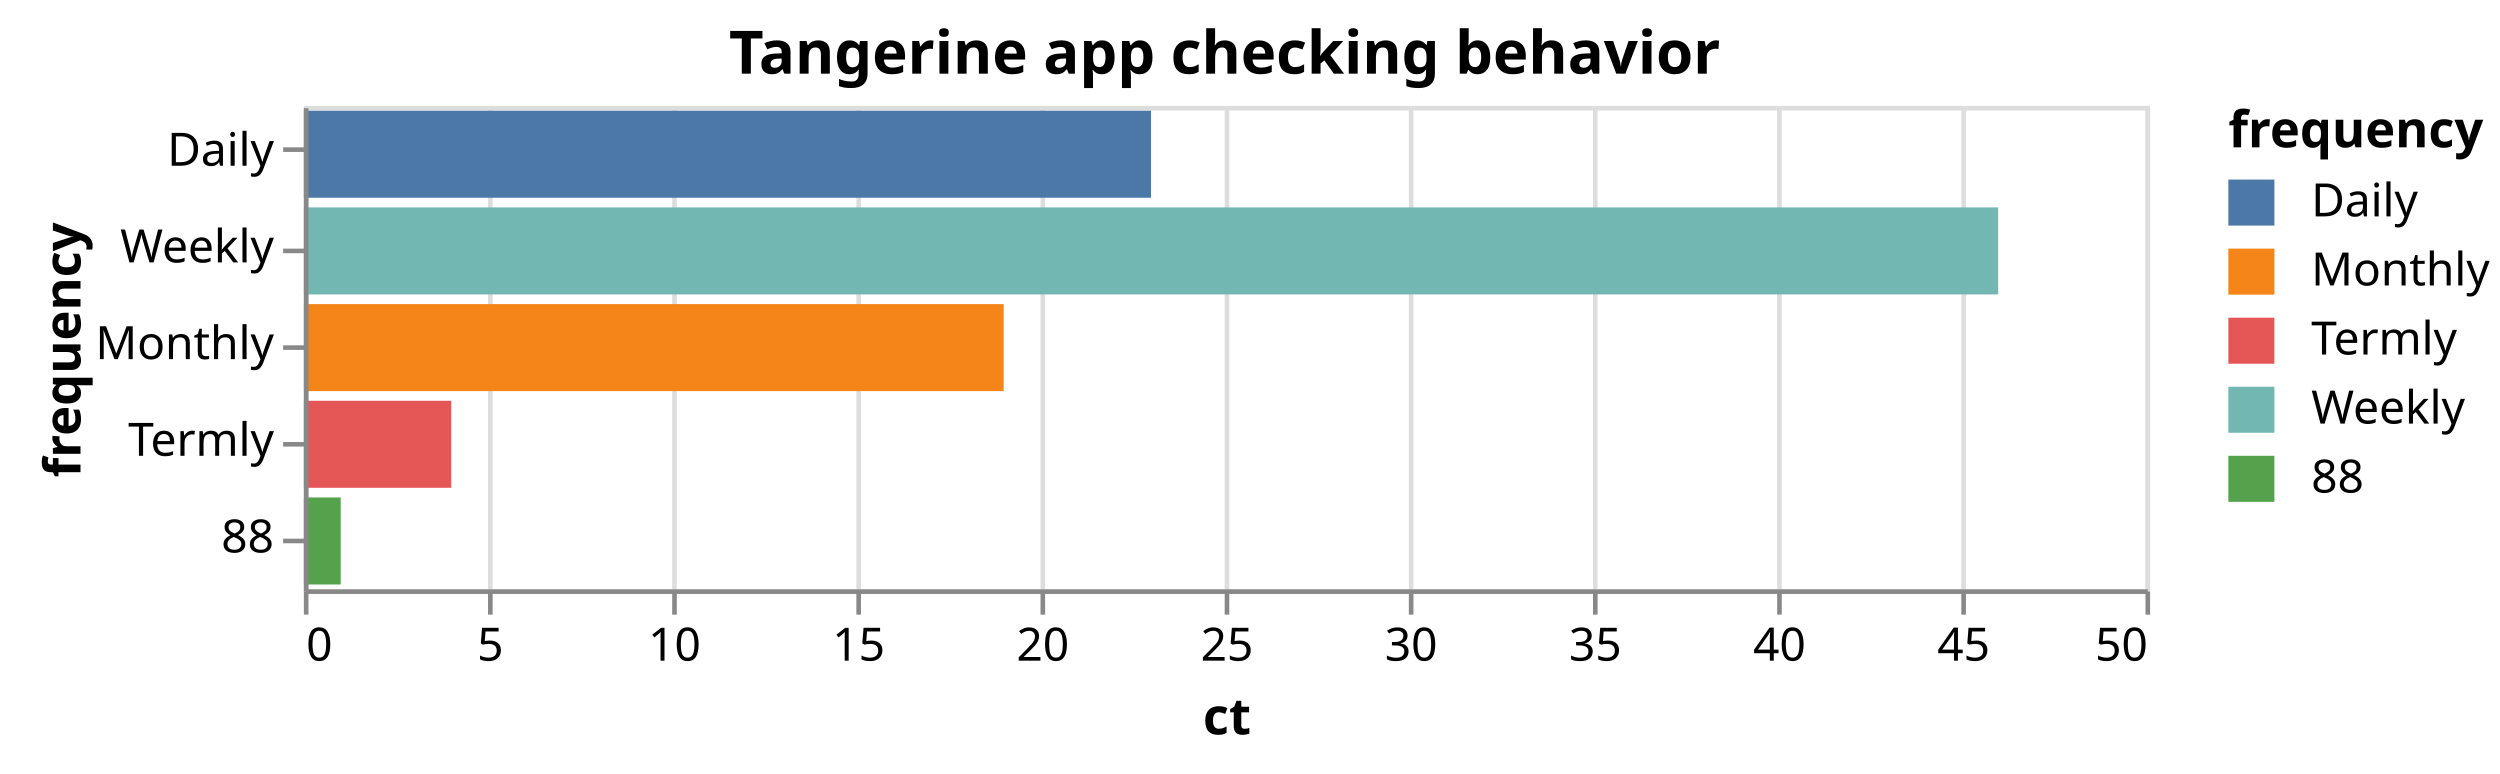
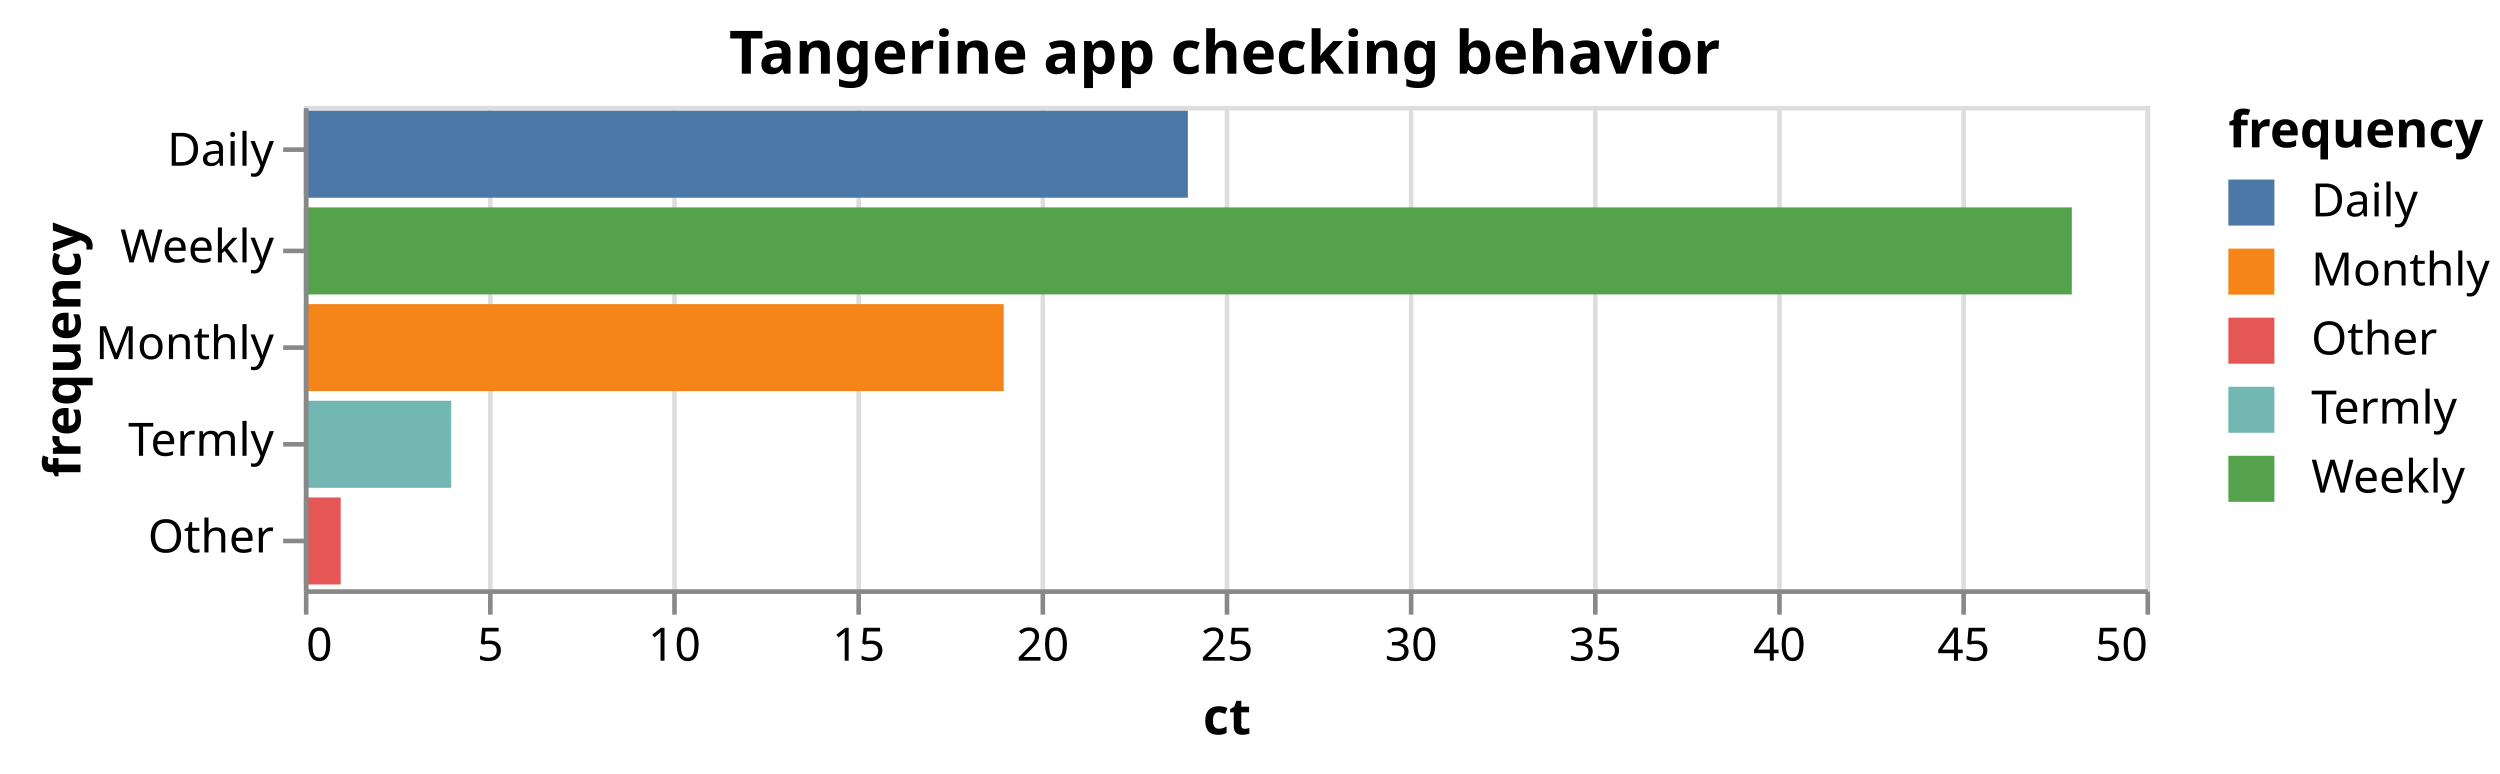
<svg xmlns="http://www.w3.org/2000/svg" class="marks" width="1086" height="336" viewBox="0 0 543 168" version="1.1">
  <g transform="translate(66,23)">
    <g class="mark-group role-frame root">
      <g transform="translate(0,0)">
        <path class="background" d="M0.5,0.5h400v105h-400Z" style="fill: none; stroke: #ddd;" />
        <g>
          <g class="mark-group role-axis">
            <g transform="translate(0.5,105.5)">
              <path class="background" d="M0,0h0v0h0Z" style="pointer-events: none; fill: none;" />
              <g>
                <g class="mark-rule role-axis-grid" style="pointer-events: none;">
                  <line transform="translate(0,0)" x2="0" y2="-105" style="fill: none; stroke: #ddd; stroke-width: 1; opacity: 1;" />
                  <line transform="translate(40,0)" x2="0" y2="-105" style="fill: none; stroke: #ddd; stroke-width: 1; opacity: 1;" />
                  <line transform="translate(80,0)" x2="0" y2="-105" style="fill: none; stroke: #ddd; stroke-width: 1; opacity: 1;" />
                  <line transform="translate(120,0)" x2="0" y2="-105" style="fill: none; stroke: #ddd; stroke-width: 1; opacity: 1;" />
                  <line transform="translate(160,0)" x2="0" y2="-105" style="fill: none; stroke: #ddd; stroke-width: 1; opacity: 1;" />
                  <line transform="translate(200,0)" x2="0" y2="-105" style="fill: none; stroke: #ddd; stroke-width: 1; opacity: 1;" />
                  <line transform="translate(240,0)" x2="0" y2="-105" style="fill: none; stroke: #ddd; stroke-width: 1; opacity: 1;" />
                  <line transform="translate(280,0)" x2="0" y2="-105" style="fill: none; stroke: #ddd; stroke-width: 1; opacity: 1;" />
                  <line transform="translate(320,0)" x2="0" y2="-105" style="fill: none; stroke: #ddd; stroke-width: 1; opacity: 1;" />
                  <line transform="translate(360,0)" x2="0" y2="-105" style="fill: none; stroke: #ddd; stroke-width: 1; opacity: 1;" />
                  <line transform="translate(400,0)" x2="0" y2="-105" style="fill: none; stroke: #ddd; stroke-width: 1; opacity: 1;" />
                </g>
              </g>
            </g>
          </g>
          <g class="mark-rect role-mark marks">
-             <path d="M0,1.05h184v18.9h-184Z" style="fill: #4c78a8;" />
-             <path d="M0,22.05h368v18.9h-368Z" style="fill: #72b7b2;" />
+             <path d="M0,1.05h192v18.9h-192Z" style="fill: #4c78a8;" />
+             <path d="M0,22.05h384v18.9h-384Z" style="fill: #54a24b;" />
            <path d="M0,43.05h152v18.9h-152Z" style="fill: #f58518;" />
-             <path d="M0,64.05h32v18.9h-32Z" style="fill: #e45756;" />
-             <path d="M0,85.05h8v18.9h-8Z" style="fill: #54a24b;" />
+             <path d="M0,64.05h32v18.9h-32Z" style="fill: #72b7b2;" />
+             <path d="M0,85.05h8v18.9h-8Z" style="fill: #e45756;" />
          </g>
          <g class="mark-group role-legend">
            <g transform="translate(418,0)">
              <path class="background" d="M0,0h54v87h-54Z" style="pointer-events: none; fill: none;" />
              <g>
                <g class="mark-group role-legend-entry">
                  <g transform="translate(0,16)">
                    <path class="background" d="M0,0h0v0h0Z" style="pointer-events: none; fill: none;" />
                    <g>
                      <g class="mark-symbol role-legend-symbol" style="pointer-events: none;">
                        <path transform="translate(5,5)" d="M-5,-5h10v10h-10Z" style="fill: #4c78a8; stroke-width: 1.5; opacity: 1;" />
                        <path transform="translate(5,20)" d="M-5,-5h10v10h-10Z" style="fill: #f58518; stroke-width: 1.5; opacity: 1;" />
                        <path transform="translate(5,35)" d="M-5,-5h10v10h-10Z" style="fill: #e45756; stroke-width: 1.5; opacity: 1;" />
                        <path transform="translate(5,50)" d="M-5,-5h10v10h-10Z" style="fill: #72b7b2; stroke-width: 1.5; opacity: 1;" />
                        <path transform="translate(5,65)" d="M-5,-5h10v10h-10Z" style="fill: #54a24b; stroke-width: 1.5; opacity: 1;" />
                      </g>
                      <g class="mark-text role-legend-label" style="pointer-events: none;">
                        <text text-anchor="start" transform="translate(18,8)" style="font: 10px sans-serif; fill: #000; opacity: 1;">Daily</text>
                        <text text-anchor="start" transform="translate(18,23)" style="font: 10px sans-serif; fill: #000; opacity: 1;">Monthly</text>
-                         <text text-anchor="start" transform="translate(18,38)" style="font: 10px sans-serif; fill: #000; opacity: 1;">Termly</text>
-                         <text text-anchor="start" transform="translate(18,53)" style="font: 10px sans-serif; fill: #000; opacity: 1;">Weekly</text>
-                         <text text-anchor="start" transform="translate(18,68)" style="font: 10px sans-serif; fill: #000; opacity: 1;">88</text>
+                         <text text-anchor="start" transform="translate(18,38)" style="font: 10px sans-serif; fill: #000; opacity: 1;">Other</text>
+                         <text text-anchor="start" transform="translate(18,53)" style="font: 10px sans-serif; fill: #000; opacity: 1;">Termly</text>
+                         <text text-anchor="start" transform="translate(18,68)" style="font: 10px sans-serif; fill: #000; opacity: 1;">Weekly</text>
                      </g>
                    </g>
                  </g>
                </g>
                <g class="mark-text role-legend-title" style="pointer-events: none;">
                  <text text-anchor="start" transform="translate(0,9)" style="font: bold 11px sans-serif; fill: #000; opacity: 1;">frequency</text>
                </g>
              </g>
            </g>
          </g>
          <g class="mark-text role-title" style="pointer-events: none;">
            <text text-anchor="middle" transform="translate(200,-7)" style="font: bold 13px sans-serif; fill: #000; opacity: 1;">Tangerine app checking behavior</text>
          </g>
          <g class="mark-group role-axis">
            <g transform="translate(0.5,105.5)">
              <path class="background" d="M0,0h0v0h0Z" style="pointer-events: none; fill: none;" />
              <g>
                <g class="mark-rule role-axis-tick" style="pointer-events: none;">
                  <line transform="translate(0,0)" x2="0" y2="5" style="fill: none; stroke: #888; stroke-width: 1; opacity: 1;" />
                  <line transform="translate(40,0)" x2="0" y2="5" style="fill: none; stroke: #888; stroke-width: 1; opacity: 1;" />
                  <line transform="translate(80,0)" x2="0" y2="5" style="fill: none; stroke: #888; stroke-width: 1; opacity: 1;" />
                  <line transform="translate(120,0)" x2="0" y2="5" style="fill: none; stroke: #888; stroke-width: 1; opacity: 1;" />
                  <line transform="translate(160,0)" x2="0" y2="5" style="fill: none; stroke: #888; stroke-width: 1; opacity: 1;" />
                  <line transform="translate(200,0)" x2="0" y2="5" style="fill: none; stroke: #888; stroke-width: 1; opacity: 1;" />
                  <line transform="translate(240,0)" x2="0" y2="5" style="fill: none; stroke: #888; stroke-width: 1; opacity: 1;" />
                  <line transform="translate(280,0)" x2="0" y2="5" style="fill: none; stroke: #888; stroke-width: 1; opacity: 1;" />
                  <line transform="translate(320,0)" x2="0" y2="5" style="fill: none; stroke: #888; stroke-width: 1; opacity: 1;" />
                  <line transform="translate(360,0)" x2="0" y2="5" style="fill: none; stroke: #888; stroke-width: 1; opacity: 1;" />
                  <line transform="translate(400,0)" x2="0" y2="5" style="fill: none; stroke: #888; stroke-width: 1; opacity: 1;" />
                </g>
                <g class="mark-text role-axis-label" style="pointer-events: none;">
                  <text text-anchor="start" transform="translate(0,15)" style="font: 10px sans-serif; fill: #000; opacity: 1;">0</text>
                  <text text-anchor="middle" transform="translate(40,15)" style="font: 10px sans-serif; fill: #000; opacity: 1;">5</text>
                  <text text-anchor="middle" transform="translate(80,15)" style="font: 10px sans-serif; fill: #000; opacity: 1;">10</text>
                  <text text-anchor="middle" transform="translate(120,15)" style="font: 10px sans-serif; fill: #000; opacity: 1;">15</text>
                  <text text-anchor="middle" transform="translate(160,15)" style="font: 10px sans-serif; fill: #000; opacity: 1;">20</text>
                  <text text-anchor="middle" transform="translate(200,15)" style="font: 10px sans-serif; fill: #000; opacity: 1;">25</text>
                  <text text-anchor="middle" transform="translate(240,15)" style="font: 10px sans-serif; fill: #000; opacity: 1;">30</text>
                  <text text-anchor="middle" transform="translate(280,15)" style="font: 10px sans-serif; fill: #000; opacity: 1;">35</text>
                  <text text-anchor="middle" transform="translate(320,15)" style="font: 10px sans-serif; fill: #000; opacity: 1;">40</text>
                  <text text-anchor="middle" transform="translate(360,15)" style="font: 10px sans-serif; fill: #000; opacity: 1;">45</text>
                  <text text-anchor="end" transform="translate(400,15)" style="font: 10px sans-serif; fill: #000; opacity: 1;">50</text>
                </g>
                <g class="mark-rule role-axis-domain" style="pointer-events: none;">
                  <line transform="translate(0,0)" x2="400" y2="0" style="fill: none; stroke: #888; stroke-width: 1; opacity: 1;" />
                </g>
                <g class="mark-text role-axis-title" style="pointer-events: none;">
                  <text text-anchor="middle" transform="translate(200,31)" style="font: bold 11px sans-serif; fill: #000; opacity: 1;">ct</text>
                </g>
              </g>
            </g>
          </g>
          <g class="mark-group role-axis">
            <g transform="translate(0.5,0.5)">
              <path class="background" d="M0,0h0v0h0Z" style="pointer-events: none; fill: none;" />
              <g>
                <g class="mark-rule role-axis-tick" style="pointer-events: none;">
                  <line transform="translate(0,9)" x2="-5" y2="0" style="fill: none; stroke: #888; stroke-width: 1; opacity: 1;" />
                  <line transform="translate(0,31)" x2="-5" y2="0" style="fill: none; stroke: #888; stroke-width: 1; opacity: 1;" />
                  <line transform="translate(0,52)" x2="-5" y2="0" style="fill: none; stroke: #888; stroke-width: 1; opacity: 1;" />
                  <line transform="translate(0,73)" x2="-5" y2="0" style="fill: none; stroke: #888; stroke-width: 1; opacity: 1;" />
                  <line transform="translate(0,94)" x2="-5" y2="0" style="fill: none; stroke: #888; stroke-width: 1; opacity: 1;" />
                </g>
                <g class="mark-text role-axis-label" style="pointer-events: none;">
                  <text text-anchor="end" transform="translate(-7,12.5)" style="font: 10px sans-serif; fill: #000; opacity: 1;">Daily</text>
                  <text text-anchor="end" transform="translate(-7,33.5)" style="font: 10px sans-serif; fill: #000; opacity: 1;">Weekly</text>
                  <text text-anchor="end" transform="translate(-7,54.5)" style="font: 10px sans-serif; fill: #000; opacity: 1;">Monthly</text>
                  <text text-anchor="end" transform="translate(-7,75.5)" style="font: 10px sans-serif; fill: #000; opacity: 1;">Termly</text>
-                   <text text-anchor="end" transform="translate(-7,96.5)" style="font: 10px sans-serif; fill: #000; opacity: 1;">88</text>
+                   <text text-anchor="end" transform="translate(-7,96.5)" style="font: 10px sans-serif; fill: #000; opacity: 1;">Other</text>
                </g>
                <g class="mark-rule role-axis-domain" style="pointer-events: none;">
                  <line transform="translate(0,0)" x2="0" y2="105" style="fill: none; stroke: #888; stroke-width: 1; opacity: 1;" />
                </g>
                <g class="mark-text role-axis-title" style="pointer-events: none;">
                  <text text-anchor="middle" transform="translate(-47.01465,52.5) rotate(-90) translate(0,-2)" style="font: bold 11px sans-serif; fill: #000; opacity: 1;">frequency</text>
                </g>
              </g>
            </g>
          </g>
        </g>
      </g>
    </g>
  </g>
</svg>
